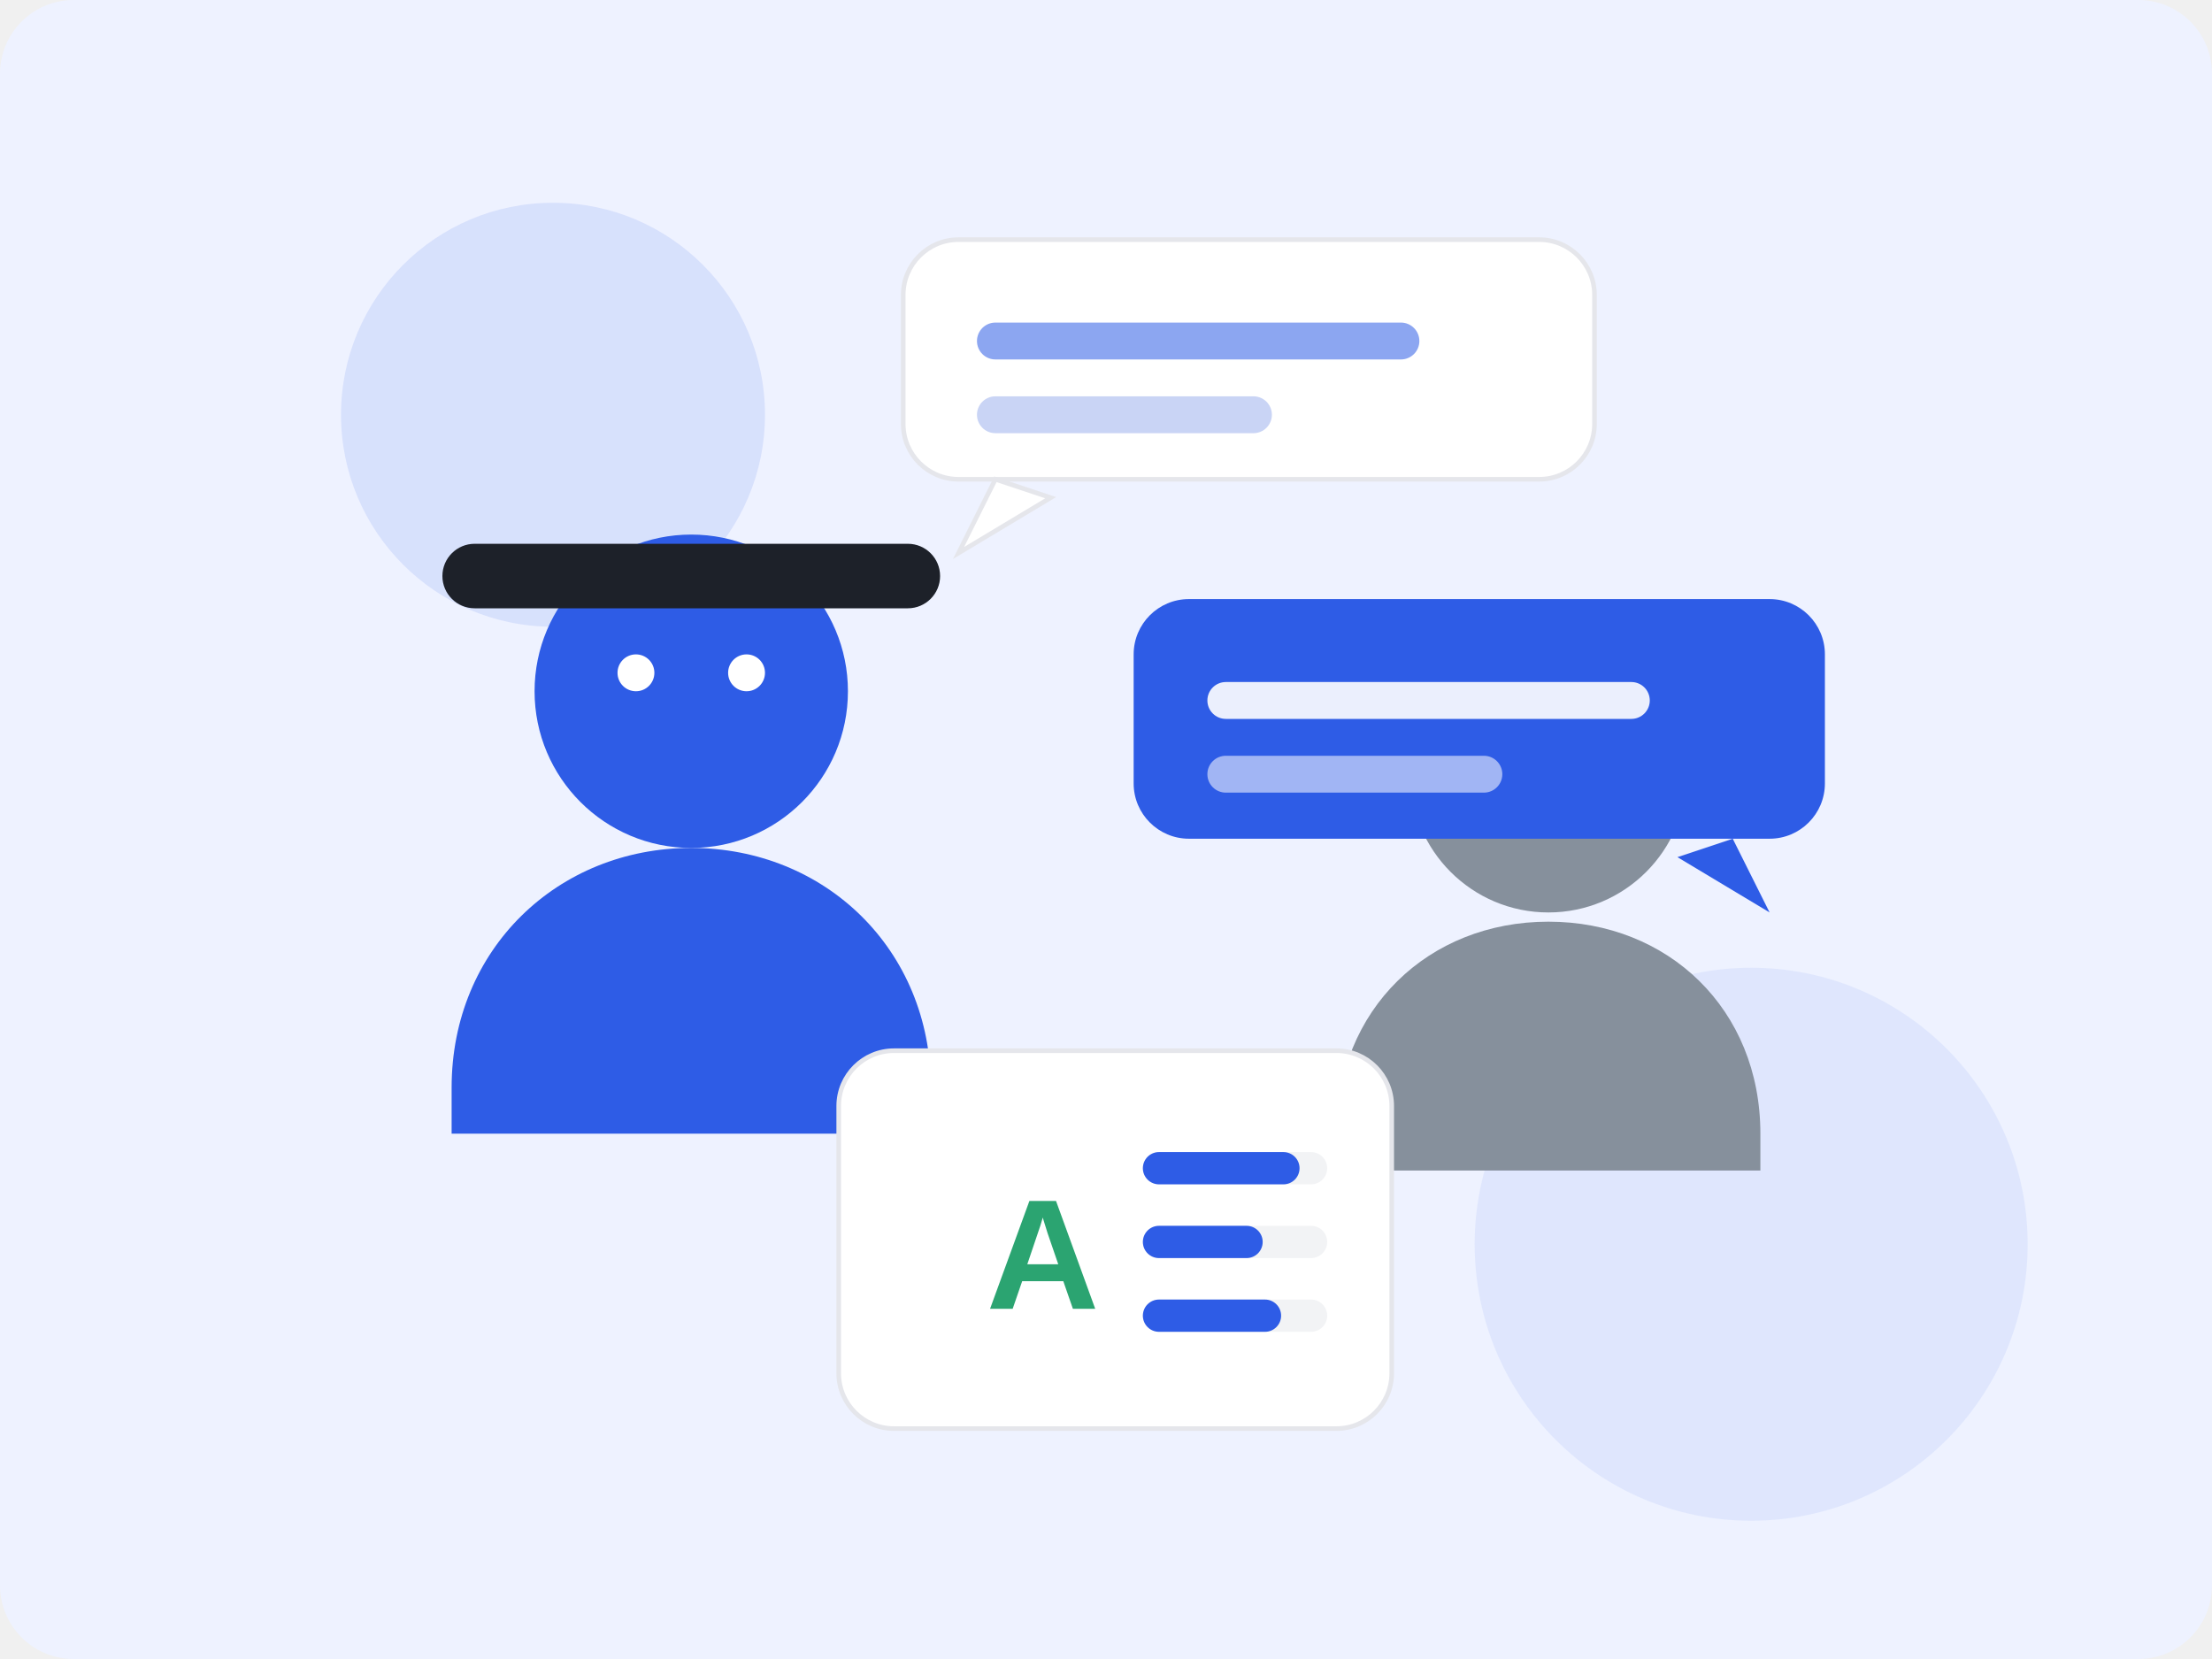
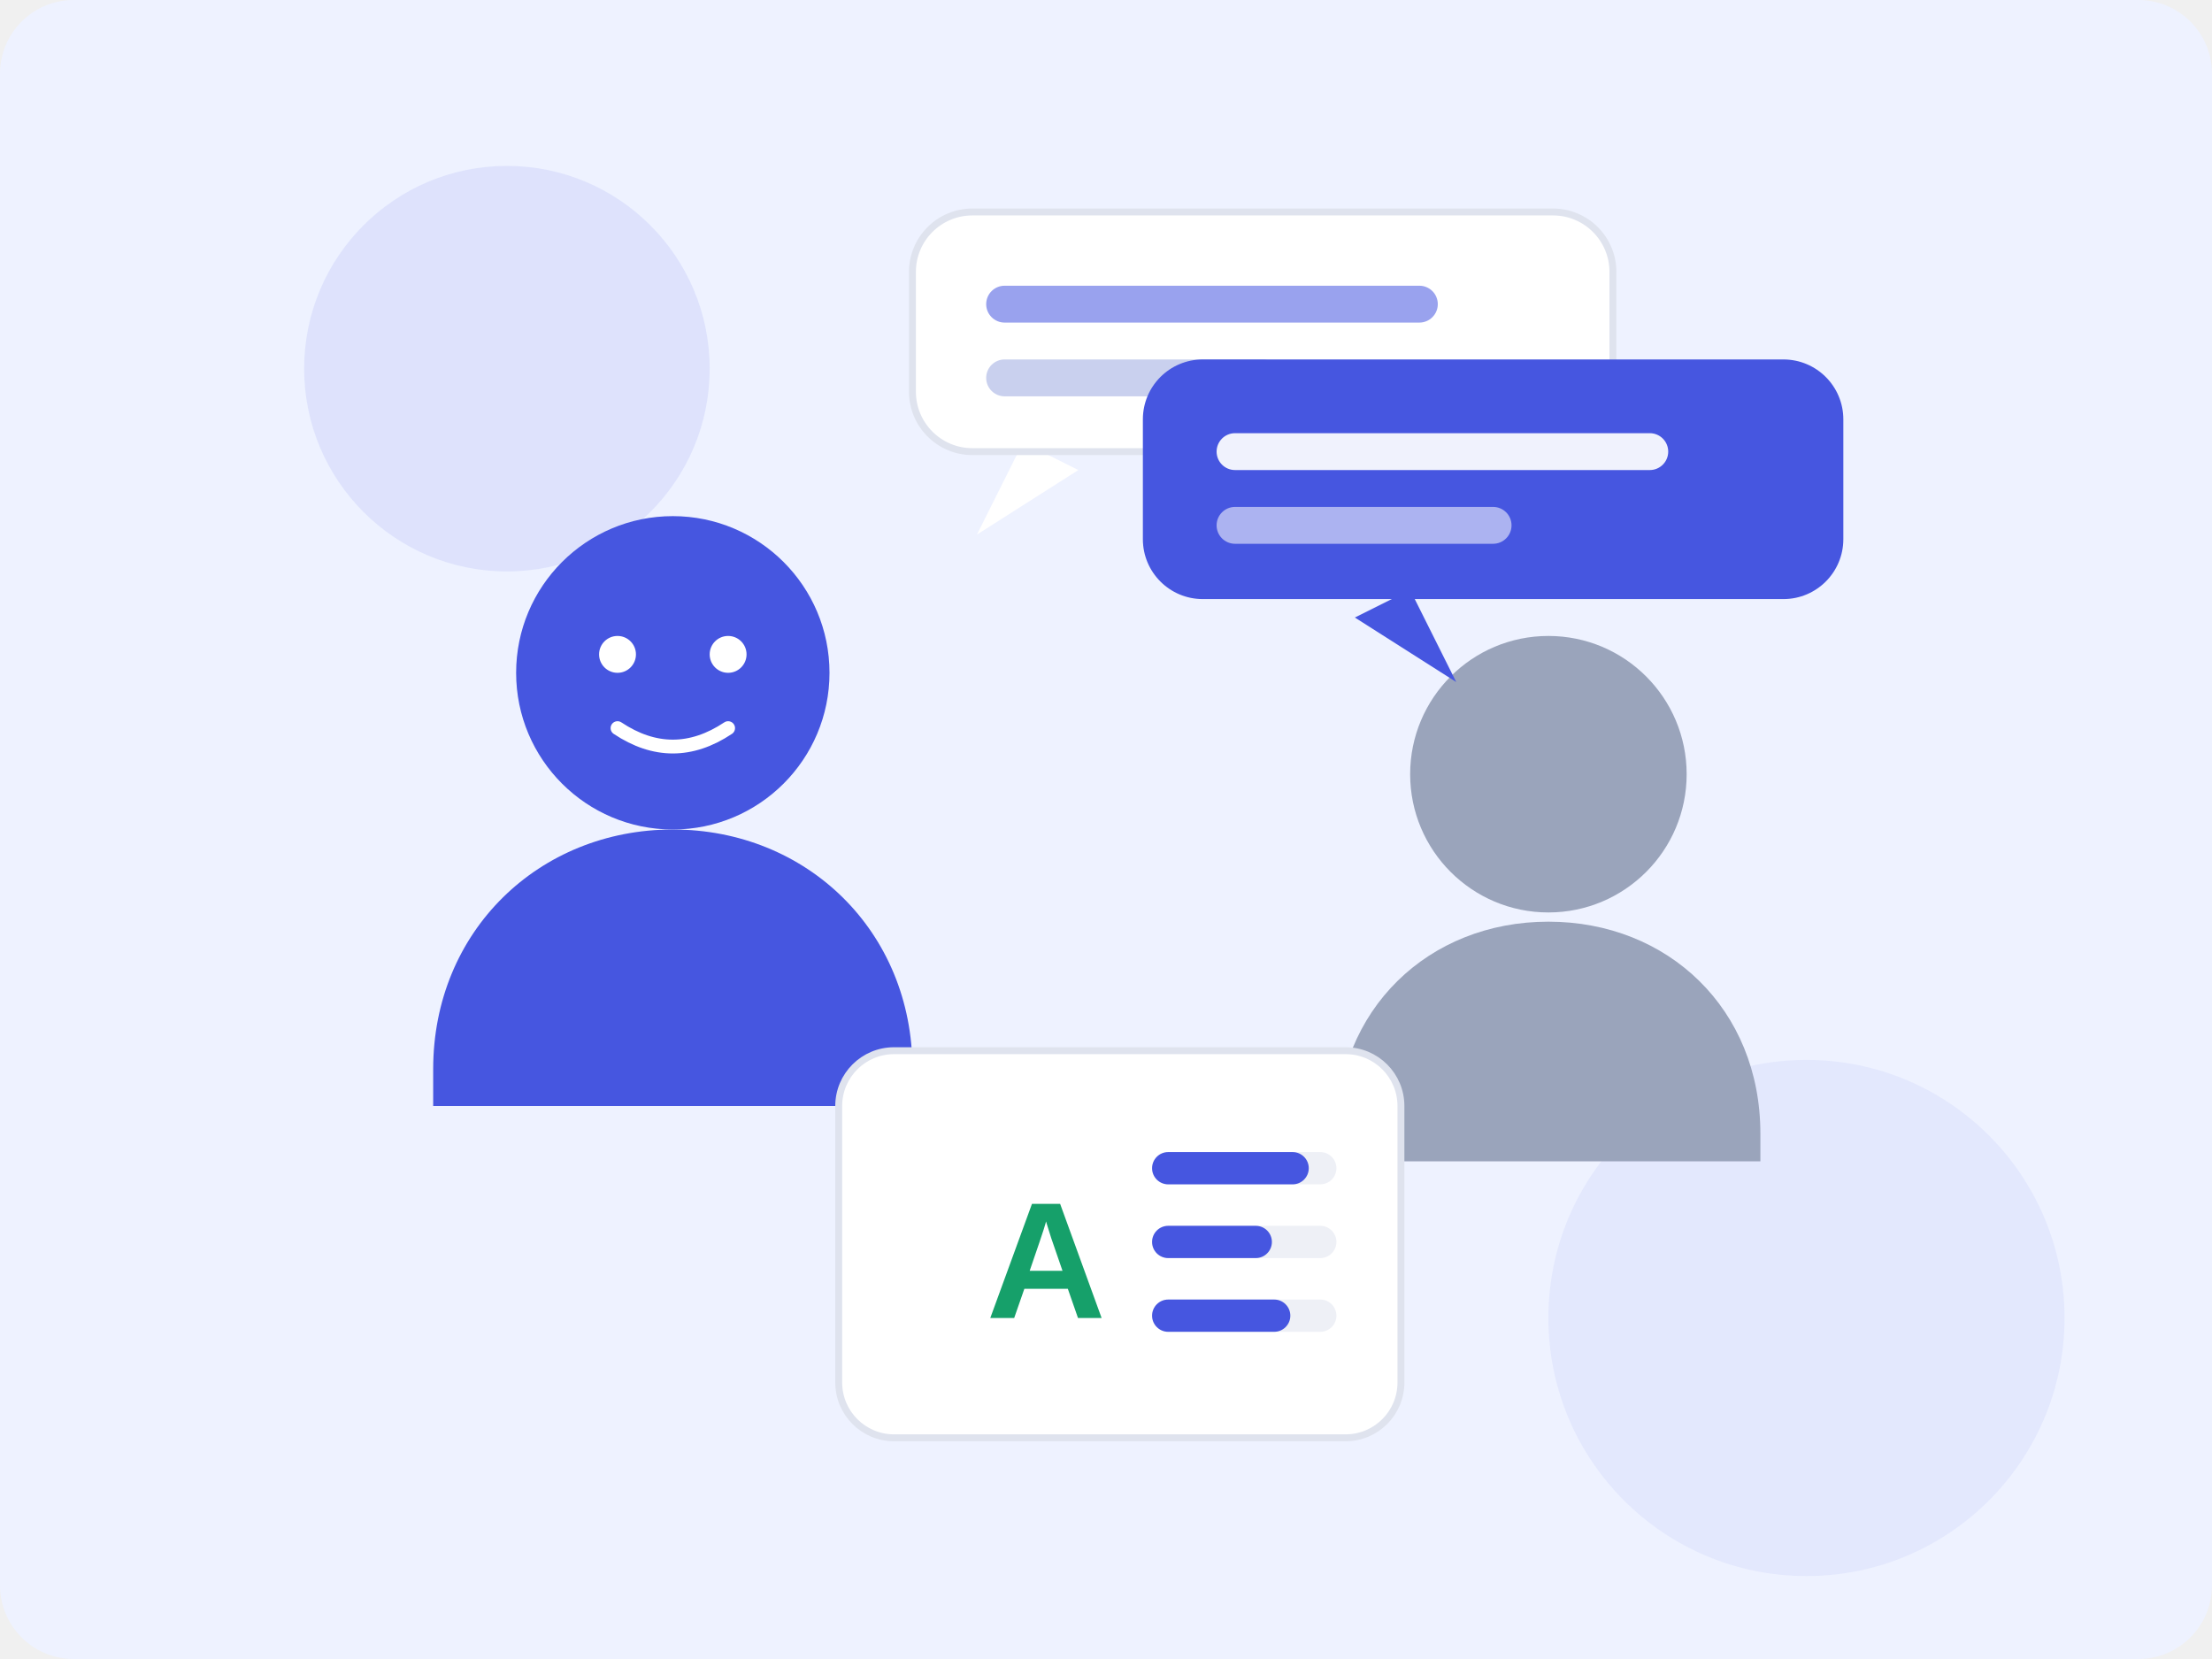
<svg xmlns="http://www.w3.org/2000/svg" viewBox="0 0 480 360" width="480" height="360">
  <rect x="0" y="0" width="480" height="360" rx="16" fill="#eef2ff" />
-   <circle cx="120" cy="90" r="46" fill="#2e5ce6" opacity="0.12" />
-   <circle cx="380" cy="270" r="60" fill="#2e5ce6" opacity="0.08" />
-   <circle cx="150" cy="150" r="34" fill="#2e5ce6" />
-   <path d="M98 236c0-30 23-52 52-52s52 22 52 52v10H98z" fill="#2e5ce6" />
-   <rect x="96" y="118" width="108" height="14" rx="7" fill="#1d2129" />
-   <circle cx="138" cy="146" r="4" fill="#fff" />
-   <circle cx="162" cy="146" r="4" fill="#fff" />
-   <circle cx="336" cy="168" r="30" fill="#86909c" />
-   <path d="M290 246c0-27 20-46 46-46s46 19 46 46v8H290z" fill="#86909c" />
-   <rect x="196" y="52" width="150" height="52" rx="12" fill="#ffffff" stroke="#e5e6eb" />
-   <path d="M216 104l-8 16 20-12z" fill="#ffffff" stroke="#e5e6eb" />
-   <rect x="212" y="70" width="96" height="8" rx="4" fill="#2e5ce6" opacity="0.55" />
-   <rect x="212" y="86" width="64" height="8" rx="4" fill="#c9d4f5" />
-   <rect x="246" y="130" width="150" height="52" rx="12" fill="#2e5ce6" />
-   <path d="M376 182l8 16-20-12z" fill="#2e5ce6" />
-   <rect x="262" y="148" width="96" height="8" rx="4" fill="#ffffff" opacity="0.9" />
-   <rect x="262" y="164" width="64" height="8" rx="4" fill="#ffffff" opacity="0.55" />
-   <rect x="182" y="228" width="120" height="82" rx="12" fill="#ffffff" stroke="#e5e6eb" />
-   <text x="214" y="284" font-family="Arial, sans-serif" font-size="34" font-weight="800" fill="#2ba471">A</text>
-   <rect x="248" y="250" width="40" height="7" rx="3.5" fill="#f2f3f5" />
-   <rect x="248" y="250" width="34" height="7" rx="3.5" fill="#2e5ce6" />
-   <rect x="248" y="266" width="40" height="7" rx="3.5" fill="#f2f3f5" />
-   <rect x="248" y="266" width="26" height="7" rx="3.5" fill="#2e5ce6" />
-   <rect x="248" y="282" width="40" height="7" rx="3.5" fill="#f2f3f5" />
-   <rect x="248" y="282" width="30" height="7" rx="3.5" fill="#2e5ce6" />
+   <circle cx="110" cy="80" r="44" fill="#4656e0" opacity="0.10" />
+   <circle cx="392" cy="286" r="56" fill="#4656e0" opacity="0.07" />
+   <circle cx="146" cy="146" r="34" fill="#4656e0" />
+   <path d="M94 232c0-30 23-52 52-52s52 22 52 52v8H94z" fill="#4656e0" />
+   <circle cx="134" cy="142" r="4" fill="#fff" />
+   <circle cx="158" cy="142" r="4" fill="#fff" />
+   <path d="M134 158q12 8 24 0" stroke="#fff" stroke-width="3" fill="none" stroke-linecap="round" />
+   <circle cx="336" cy="168" r="30" fill="#9aa4bb" />
+   <path d="M290 246c0-27 20-46 46-46s46 19 46 46v6H290z" fill="#9aa4bb" />
+   <path d="M222 96l-10 20 22-14z" fill="#ffffff" />
+   <rect x="198" y="46" width="152" height="52" rx="13" fill="#ffffff" stroke="#dfe3ee" stroke-width="1.5" />
+   <rect x="214" y="62" width="98" height="8" rx="4" fill="#4656e0" opacity="0.55" />
+   <rect x="214" y="78" width="64" height="8" rx="4" fill="#c9d0ee" />
+   <path d="M306 128l10 20-22-14z" fill="#4656e0" />
+   <rect x="248" y="78" width="152" height="52" rx="13" fill="#4656e0" />
+   <rect x="264" y="94" width="98" height="8" rx="4" fill="#ffffff" opacity="0.92" />
+   <rect x="264" y="110" width="64" height="8" rx="4" fill="#ffffff" opacity="0.55" />
+   <rect x="182" y="228" width="122" height="84" rx="12" fill="#ffffff" stroke="#dfe3ee" stroke-width="1.5" />
+   <text x="214" y="286" font-family="Arial, sans-serif" font-size="36" font-weight="800" fill="#16a06a">A</text>
+   <rect x="250" y="250" width="40" height="7" rx="3.5" fill="#eef0f6" />
+   <rect x="250" y="250" width="34" height="7" rx="3.5" fill="#4656e0" />
+   <rect x="250" y="266" width="40" height="7" rx="3.5" fill="#eef0f6" />
+   <rect x="250" y="266" width="26" height="7" rx="3.5" fill="#4656e0" />
+   <rect x="250" y="282" width="40" height="7" rx="3.5" fill="#eef0f6" />
+   <rect x="250" y="282" width="30" height="7" rx="3.5" fill="#4656e0" />
</svg>
